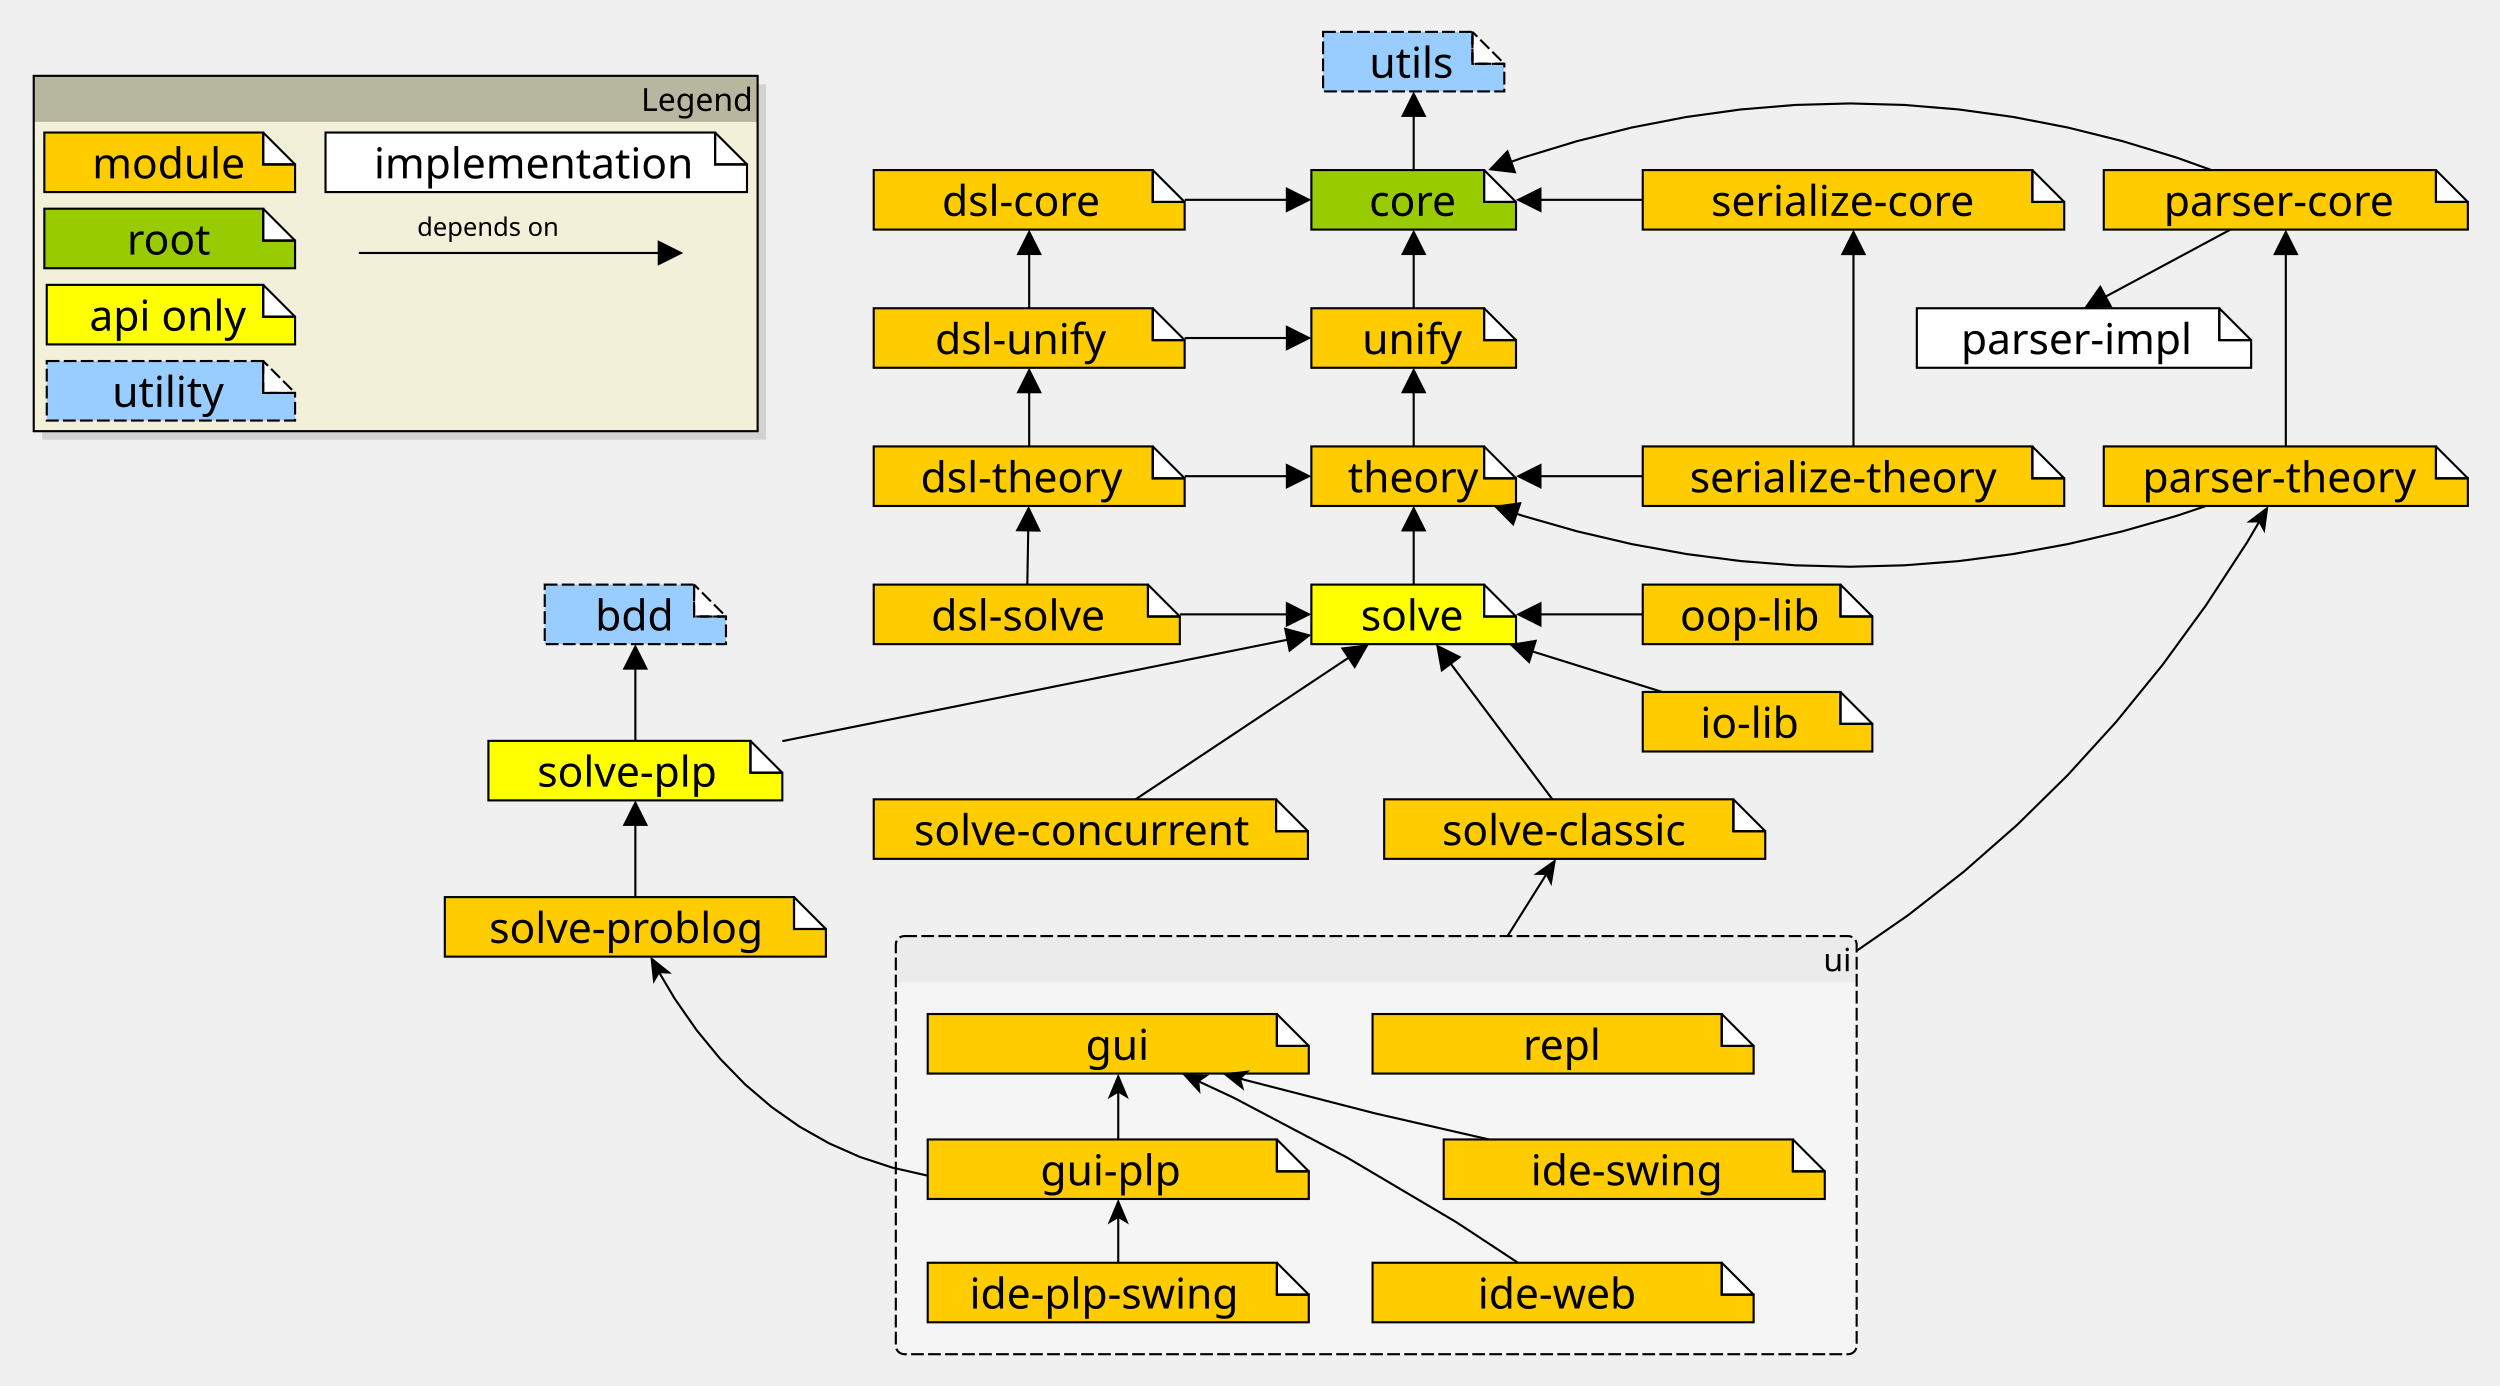
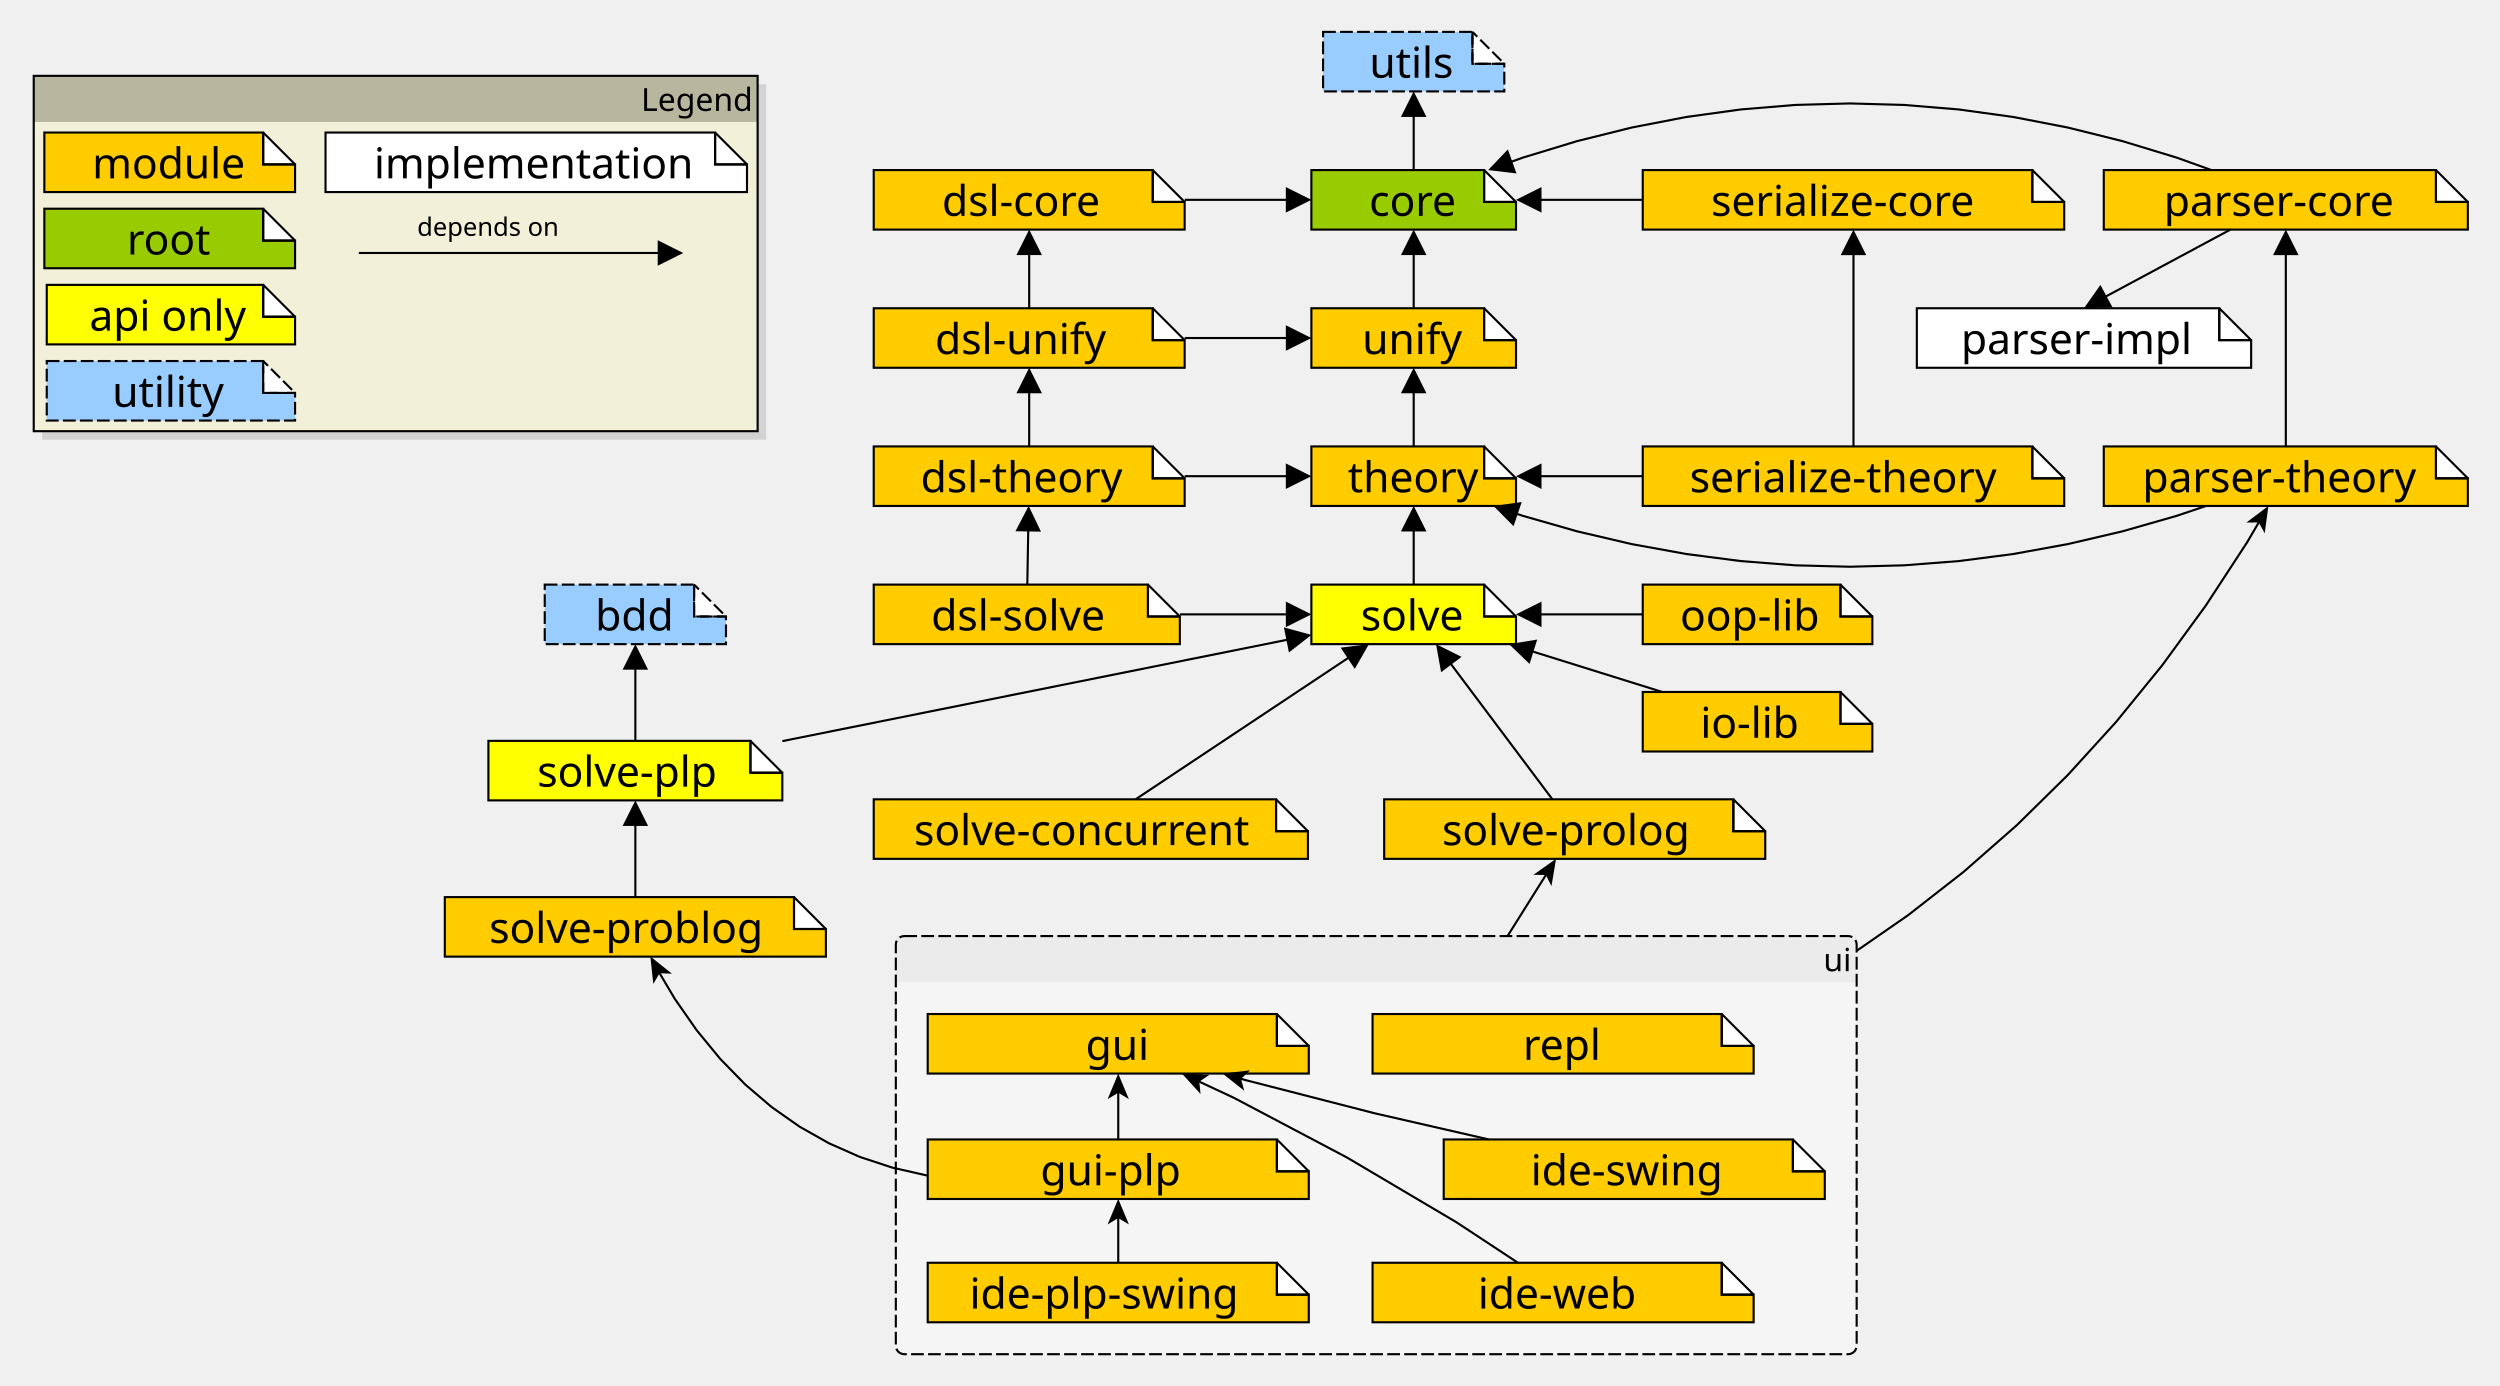
<svg xmlns="http://www.w3.org/2000/svg" fill-opacity="1" color-rendering="auto" color-interpolation="auto" text-rendering="auto" stroke="black" stroke-linecap="square" width="4096" stroke-miterlimit="10" shape-rendering="auto" stroke-opacity="1" fill="black" stroke-dasharray="none" font-weight="normal" stroke-width="1" height="2270" font-family="'Dialog'" font-style="normal" stroke-linejoin="miter" font-size="12px" stroke-dashoffset="0" image-rendering="auto">
  <defs id="genericDefs" />
  <g>
    <defs id="defs1">
      <clipPath clipPathUnits="userSpaceOnUse" id="clipPath1">
        <path d="M0 0 L4096 0 L4096 2270 L0 2270 L0 0 Z" />
      </clipPath>
      <clipPath clipPathUnits="userSpaceOnUse" id="clipPath2">
        <path d="M13 150 L1189 150 L1189 801.738 L13 801.738 L13 150 Z" />
      </clipPath>
      <clipPath clipPathUnits="userSpaceOnUse" id="clipPath3">
        <path d="M9 146 L1185 146 L1185 797.738 L9 797.738 L9 146 Z" />
      </clipPath>
    </defs>
    <g fill="rgb(153,204,0)" text-rendering="geometricPrecision" shape-rendering="geometricPrecision" transform="matrix(3.483,0,0,3.483,-45.2789,-522.449)" stroke="rgb(153,204,0)">
      <path d="M629.872 230 L711.128 230 L711.128 245 L726.128 245 L726.128 258 L629.872 258 Z" stroke="none" clip-path="url(#clipPath2)" />
    </g>
    <g fill="white" text-rendering="geometricPrecision" shape-rendering="geometricPrecision" transform="matrix(3.483,0,0,3.483,-45.2789,-522.449)" stroke="white">
      <path d="M711.128 230 L711.128 245 L726.128 245 Z" fill-rule="evenodd" clip-path="url(#clipPath2)" stroke="none" />
    </g>
    <g text-rendering="geometricPrecision" stroke-miterlimit="1.45" shape-rendering="geometricPrecision" transform="matrix(3.483,0,0,3.483,-45.2789,-522.449)" stroke-linecap="butt">
      <path fill="none" d="M629.872 230 L711.128 230 L711.128 245 L726.128 245 L726.128 258 L629.872 258 Z" clip-path="url(#clipPath2)" />
      <path fill="none" d="M711.128 230 L711.128 245 L726.128 245 Z" clip-path="url(#clipPath2)" fill-rule="evenodd" />
      <text x="657.072" xml:space="preserve" font-size="20px" y="251.559" clip-path="url(#clipPath2)" stroke="none">core</text>
    </g>
    <g fill="rgb(255,204,0)" text-rendering="geometricPrecision" shape-rendering="geometricPrecision" transform="matrix(3.483,0,0,3.483,-45.2789,-522.449)" stroke="rgb(255,204,0)">
      <path d="M629.872 295 L711.128 295 L711.128 310 L726.128 310 L726.128 323 L629.872 323 Z" stroke="none" clip-path="url(#clipPath2)" />
      <path fill="white" d="M711.128 295 L711.128 310 L726.128 310 Z" clip-path="url(#clipPath2)" fill-rule="evenodd" stroke="none" />
    </g>
    <g text-rendering="geometricPrecision" stroke-miterlimit="1.45" shape-rendering="geometricPrecision" transform="matrix(3.483,0,0,3.483,-45.2789,-522.449)" stroke-linecap="butt">
      <path fill="none" d="M629.872 295 L711.128 295 L711.128 310 L726.128 310 L726.128 323 L629.872 323 Z" clip-path="url(#clipPath2)" />
      <path fill="none" d="M711.128 295 L711.128 310 L726.128 310 Z" clip-path="url(#clipPath2)" fill-rule="evenodd" />
      <text x="653.796" xml:space="preserve" font-size="20px" y="316.559" clip-path="url(#clipPath2)" stroke="none">unify</text>
    </g>
    <g fill="rgb(255,204,0)" text-rendering="geometricPrecision" shape-rendering="geometricPrecision" transform="matrix(3.483,0,0,3.483,-45.2789,-522.449)" stroke="rgb(255,204,0)">
      <path d="M629.872 360 L711.128 360 L711.128 375 L726.128 375 L726.128 388 L629.872 388 Z" stroke="none" clip-path="url(#clipPath2)" />
      <path fill="white" d="M711.128 360 L711.128 375 L726.128 375 Z" clip-path="url(#clipPath2)" fill-rule="evenodd" stroke="none" />
    </g>
    <g text-rendering="geometricPrecision" stroke-miterlimit="1.45" shape-rendering="geometricPrecision" transform="matrix(3.483,0,0,3.483,-45.2789,-522.449)" stroke-linecap="butt">
      <path fill="none" d="M629.872 360 L711.128 360 L711.128 375 L726.128 375 L726.128 388 L629.872 388 Z" clip-path="url(#clipPath2)" />
      <path fill="none" d="M711.128 360 L711.128 375 L726.128 375 Z" clip-path="url(#clipPath2)" fill-rule="evenodd" />
      <text x="647.023" xml:space="preserve" font-size="20px" y="381.559" clip-path="url(#clipPath2)" stroke="none">theory</text>
    </g>
    <g fill="yellow" text-rendering="geometricPrecision" shape-rendering="geometricPrecision" transform="matrix(3.483,0,0,3.483,-45.2789,-522.449)" stroke="yellow">
      <path d="M629.872 425 L711.128 425 L711.128 440 L726.128 440 L726.128 453 L629.872 453 Z" stroke="none" clip-path="url(#clipPath2)" />
      <path fill="white" d="M711.128 425 L711.128 440 L726.128 440 Z" clip-path="url(#clipPath2)" fill-rule="evenodd" stroke="none" />
    </g>
    <g text-rendering="geometricPrecision" stroke-miterlimit="1.45" shape-rendering="geometricPrecision" transform="matrix(3.483,0,0,3.483,-45.2789,-522.449)" stroke-linecap="butt">
      <path fill="none" d="M629.872 425 L711.128 425 L711.128 440 L726.128 440 L726.128 453 L629.872 453 Z" clip-path="url(#clipPath2)" />
      <path fill="none" d="M711.128 425 L711.128 440 L726.128 440 Z" clip-path="url(#clipPath2)" fill-rule="evenodd" />
      <text x="653.122" xml:space="preserve" font-size="20px" y="446.559" clip-path="url(#clipPath2)" stroke="none">solve</text>
    </g>
    <g fill="rgb(255,204,0)" text-rendering="geometricPrecision" shape-rendering="geometricPrecision" transform="matrix(3.483,0,0,3.483,-45.2789,-522.449)" stroke="rgb(255,204,0)">
      <path d="M664.116 526 L828.372 526 L828.372 541 L843.372 541 L843.372 554 L664.116 554 Z" stroke="none" clip-path="url(#clipPath2)" />
      <path fill="white" d="M828.372 526 L828.372 541 L843.372 541 Z" clip-path="url(#clipPath2)" fill-rule="evenodd" stroke="none" />
    </g>
    <g text-rendering="geometricPrecision" stroke-miterlimit="1.45" shape-rendering="geometricPrecision" transform="matrix(3.483,0,0,3.483,-45.2789,-522.449)" stroke-linecap="butt">
      <path fill="none" d="M664.116 526 L828.372 526 L828.372 541 L843.372 541 L843.372 554 L664.116 554 Z" clip-path="url(#clipPath2)" />
      <path fill="none" d="M828.372 526 L828.372 541 L843.372 541 Z" clip-path="url(#clipPath2)" fill-rule="evenodd" />
-       <text x="691.337" xml:space="preserve" font-size="20px" y="547.559" clip-path="url(#clipPath2)" stroke="none">solve-classic</text>
+       <text x="691.337" xml:space="preserve" font-size="20px" y="547.559" clip-path="url(#clipPath2)" stroke="none">solve-prolog</text>
    </g>
    <g fill="rgb(255,204,0)" text-rendering="geometricPrecision" shape-rendering="geometricPrecision" transform="matrix(3.483,0,0,3.483,-45.2789,-522.449)" stroke="rgb(255,204,0)">
      <path d="M785.744 230 L969 230 L969 245 L984 245 L984 258 L785.744 258 Z" stroke="none" clip-path="url(#clipPath2)" />
      <path fill="white" d="M969 230 L969 245 L984 245 Z" clip-path="url(#clipPath2)" fill-rule="evenodd" stroke="none" />
    </g>
    <g text-rendering="geometricPrecision" stroke-miterlimit="1.45" shape-rendering="geometricPrecision" transform="matrix(3.483,0,0,3.483,-45.2789,-522.449)" stroke-linecap="butt">
      <path fill="none" d="M785.744 230 L969 230 L969 245 L984 245 L984 258 L785.744 258 Z" clip-path="url(#clipPath2)" />
      <path fill="none" d="M969 230 L969 245 L984 245 Z" clip-path="url(#clipPath2)" fill-rule="evenodd" />
      <text x="817.899" xml:space="preserve" font-size="20px" y="251.559" clip-path="url(#clipPath2)" stroke="none">serialize-core</text>
    </g>
    <g fill="rgb(255,204,0)" text-rendering="geometricPrecision" shape-rendering="geometricPrecision" transform="matrix(3.483,0,0,3.483,-45.2789,-522.449)" stroke="rgb(255,204,0)">
      <path d="M785.744 360 L969 360 L969 375 L984 375 L984 388 L785.744 388 Z" stroke="none" clip-path="url(#clipPath2)" />
      <path fill="white" d="M969 360 L969 375 L984 375 Z" clip-path="url(#clipPath2)" fill-rule="evenodd" stroke="none" />
    </g>
    <g text-rendering="geometricPrecision" stroke-miterlimit="1.45" shape-rendering="geometricPrecision" transform="matrix(3.483,0,0,3.483,-45.2789,-522.449)" stroke-linecap="butt">
      <path fill="none" d="M785.744 360 L969 360 L969 375 L984 375 L984 388 L785.744 388 Z" clip-path="url(#clipPath2)" />
      <path fill="none" d="M969 360 L969 375 L984 375 Z" clip-path="url(#clipPath2)" fill-rule="evenodd" />
      <text x="807.851" xml:space="preserve" font-size="20px" y="381.559" clip-path="url(#clipPath2)" stroke="none">serialize-theory</text>
    </g>
    <g fill="rgb(255,204,0)" text-rendering="geometricPrecision" shape-rendering="geometricPrecision" transform="matrix(3.483,0,0,3.483,-45.2789,-522.449)" stroke="rgb(255,204,0)">
      <path d="M424 230 L555.256 230 L555.256 245 L570.256 245 L570.256 258 L424 258 Z" stroke="none" clip-path="url(#clipPath2)" />
      <path fill="white" d="M555.256 230 L555.256 245 L570.256 245 Z" clip-path="url(#clipPath2)" fill-rule="evenodd" stroke="none" />
    </g>
    <g text-rendering="geometricPrecision" stroke-miterlimit="1.45" shape-rendering="geometricPrecision" transform="matrix(3.483,0,0,3.483,-45.2789,-522.449)" stroke-linecap="butt">
      <path fill="none" d="M424 230 L555.256 230 L555.256 245 L570.256 245 L570.256 258 L424 258 Z" clip-path="url(#clipPath2)" />
      <path fill="none" d="M555.256 230 L555.256 245 L570.256 245 Z" clip-path="url(#clipPath2)" fill-rule="evenodd" />
      <text x="456.132" xml:space="preserve" font-size="20px" y="251.559" clip-path="url(#clipPath2)" stroke="none">dsl-core</text>
    </g>
    <g fill="rgb(255,204,0)" text-rendering="geometricPrecision" shape-rendering="geometricPrecision" transform="matrix(3.483,0,0,3.483,-45.2789,-522.449)" stroke="rgb(255,204,0)">
      <path d="M424 295 L555.256 295 L555.256 310 L570.256 310 L570.256 323 L424 323 Z" stroke="none" clip-path="url(#clipPath2)" />
      <path fill="white" d="M555.256 295 L555.256 310 L570.256 310 Z" clip-path="url(#clipPath2)" fill-rule="evenodd" stroke="none" />
    </g>
    <g text-rendering="geometricPrecision" stroke-miterlimit="1.45" shape-rendering="geometricPrecision" transform="matrix(3.483,0,0,3.483,-45.2789,-522.449)" stroke-linecap="butt">
      <path fill="none" d="M424 295 L555.256 295 L555.256 310 L570.256 310 L570.256 323 L424 323 Z" clip-path="url(#clipPath2)" />
      <path fill="none" d="M555.256 295 L555.256 310 L570.256 310 Z" clip-path="url(#clipPath2)" fill-rule="evenodd" />
      <text x="452.856" xml:space="preserve" font-size="20px" y="316.559" clip-path="url(#clipPath2)" stroke="none">dsl-unify</text>
    </g>
    <g fill="rgb(255,204,0)" text-rendering="geometricPrecision" shape-rendering="geometricPrecision" transform="matrix(3.483,0,0,3.483,-45.2789,-522.449)" stroke="rgb(255,204,0)">
      <path d="M424 360 L555.256 360 L555.256 375 L570.256 375 L570.256 388 L424 388 Z" stroke="none" clip-path="url(#clipPath2)" />
      <path fill="white" d="M555.256 360 L555.256 375 L570.256 375 Z" clip-path="url(#clipPath2)" fill-rule="evenodd" stroke="none" />
    </g>
    <g text-rendering="geometricPrecision" stroke-miterlimit="1.45" shape-rendering="geometricPrecision" transform="matrix(3.483,0,0,3.483,-45.2789,-522.449)" stroke-linecap="butt">
      <path fill="none" d="M424 360 L555.256 360 L555.256 375 L570.256 375 L570.256 388 L424 388 Z" clip-path="url(#clipPath2)" />
      <path fill="none" d="M555.256 360 L555.256 375 L570.256 375 Z" clip-path="url(#clipPath2)" fill-rule="evenodd" />
      <text x="446.083" xml:space="preserve" font-size="20px" y="381.559" clip-path="url(#clipPath2)" stroke="none">dsl-theory</text>
    </g>
    <g fill="rgb(255,204,0)" text-rendering="geometricPrecision" shape-rendering="geometricPrecision" transform="matrix(3.483,0,0,3.483,-45.2789,-522.449)" stroke="rgb(255,204,0)">
      <path d="M1002.616 230 L1158.872 230 L1158.872 245 L1173.872 245 L1173.872 258 L1002.616 258 Z" stroke="none" clip-path="url(#clipPath2)" />
      <path fill="white" d="M1158.872 230 L1158.872 245 L1173.872 245 Z" clip-path="url(#clipPath2)" fill-rule="evenodd" stroke="none" />
    </g>
    <g text-rendering="geometricPrecision" stroke-miterlimit="1.45" shape-rendering="geometricPrecision" transform="matrix(3.483,0,0,3.483,-45.2789,-522.449)" stroke-linecap="butt">
      <path fill="none" d="M1002.616 230 L1158.872 230 L1158.872 245 L1173.872 245 L1173.872 258 L1002.616 258 Z" clip-path="url(#clipPath2)" />
      <path fill="none" d="M1158.872 230 L1158.872 245 L1173.872 245 Z" clip-path="url(#clipPath2)" fill-rule="evenodd" />
      <text x="1030.861" xml:space="preserve" font-size="20px" y="251.559" clip-path="url(#clipPath2)" stroke="none">parser-core</text>
    </g>
    <g fill="rgb(255,204,0)" text-rendering="geometricPrecision" shape-rendering="geometricPrecision" transform="matrix(3.483,0,0,3.483,-45.2789,-522.449)" stroke="rgb(255,204,0)">
      <path d="M1002.616 360 L1158.872 360 L1158.872 375 L1173.872 375 L1173.872 388 L1002.616 388 Z" stroke="none" clip-path="url(#clipPath2)" />
      <path fill="white" d="M1158.872 360 L1158.872 375 L1173.872 375 Z" clip-path="url(#clipPath2)" fill-rule="evenodd" stroke="none" />
    </g>
    <g text-rendering="geometricPrecision" stroke-miterlimit="1.45" shape-rendering="geometricPrecision" transform="matrix(3.483,0,0,3.483,-45.2789,-522.449)" stroke-linecap="butt">
      <path fill="none" d="M1002.616 360 L1158.872 360 L1158.872 375 L1173.872 375 L1173.872 388 L1002.616 388 Z" clip-path="url(#clipPath2)" />
      <path fill="none" d="M1158.872 360 L1158.872 375 L1173.872 375 Z" clip-path="url(#clipPath2)" fill-rule="evenodd" />
      <text x="1020.812" xml:space="preserve" font-size="20px" y="381.559" clip-path="url(#clipPath2)" stroke="none">parser-theory</text>
    </g>
    <g fill="white" text-rendering="geometricPrecision" shape-rendering="geometricPrecision" transform="matrix(3.483,0,0,3.483,-45.2789,-522.449)" stroke="white">
      <path d="M914.68 295 L1056.936 295 L1056.936 310 L1071.936 310 L1071.936 323 L914.68 323 Z" stroke="none" clip-path="url(#clipPath2)" />
      <path d="M1056.936 295 L1056.936 310 L1071.936 310 Z" clip-path="url(#clipPath2)" fill-rule="evenodd" stroke="none" />
    </g>
    <g text-rendering="geometricPrecision" stroke-miterlimit="1.45" shape-rendering="geometricPrecision" transform="matrix(3.483,0,0,3.483,-45.2789,-522.449)" stroke-linecap="butt">
      <path fill="none" d="M914.68 295 L1056.936 295 L1056.936 310 L1071.936 310 L1071.936 323 L914.68 323 Z" clip-path="url(#clipPath2)" />
      <path fill="none" d="M1056.936 295 L1056.936 310 L1071.936 310 Z" clip-path="url(#clipPath2)" fill-rule="evenodd" />
      <text x="935.442" xml:space="preserve" font-size="20px" y="316.559" clip-path="url(#clipPath2)" stroke="none">parser-impl</text>
      <path fill="none" d="M678 295.003 L678 268.996" clip-path="url(#clipPath2)" />
      <path d="M678 257.996 L672 269.996 L684 269.996 Z" clip-path="url(#clipPath2)" stroke="none" />
      <path fill="none" d="M678 360.003 L678 333.996" clip-path="url(#clipPath2)" />
      <path d="M678 322.996 L672 334.996 L684 334.996 Z" clip-path="url(#clipPath2)" stroke="none" />
      <path fill="none" d="M678 425.003 L678 398.996" clip-path="url(#clipPath2)" />
      <path d="M678 387.996 L672 399.996 L684 399.996 Z" clip-path="url(#clipPath2)" stroke="none" />
      <path fill="none" d="M743.259 526.019 L695.099 461.801" clip-path="url(#clipPath2)" />
      <path d="M688.5 453 L690.899 466.2 L700.499 459.001 Z" clip-path="url(#clipPath2)" stroke="none" />
      <path fill="none" d="M785.754 244 L737.116 244" clip-path="url(#clipPath2)" />
      <path d="M726.116 244 L738.116 250 L738.116 238 Z" clip-path="url(#clipPath2)" stroke="none" />
      <path fill="none" d="M785.754 374 L737.116 374" clip-path="url(#clipPath2)" />
      <path d="M726.116 374 L738.116 380 L738.116 368 Z" clip-path="url(#clipPath2)" stroke="none" />
      <path fill="none" d="M884.872 360.003 L884.872 269.019" clip-path="url(#clipPath2)" />
      <path d="M884.872 258.019 L878.872 270.019 L890.872 270.019 Z" clip-path="url(#clipPath2)" stroke="none" />
      <path fill="none" d="M570.298 244 L618.855 244" clip-path="url(#clipPath2)" />
      <path d="M629.855 244 L617.855 238 L617.855 250 Z" clip-path="url(#clipPath2)" stroke="none" />
      <path fill="none" d="M570.298 309 L618.855 309" clip-path="url(#clipPath2)" />
      <path d="M629.855 309 L617.855 303 L617.855 315 Z" clip-path="url(#clipPath2)" stroke="none" />
      <path fill="none" d="M497.128 295.003 L497.128 268.996" clip-path="url(#clipPath2)" />
      <path d="M497.128 257.996 L491.128 269.996 L503.128 269.996 Z" clip-path="url(#clipPath2)" stroke="none" />
      <path fill="none" d="M570.298 374 L618.855 374" clip-path="url(#clipPath2)" />
      <path d="M629.855 374 L617.855 368 L617.855 380 Z" clip-path="url(#clipPath2)" stroke="none" />
      <path fill="none" d="M497.128 360.003 L497.128 333.996" clip-path="url(#clipPath2)" />
      <path d="M497.128 322.996 L491.128 334.996 L503.128 334.996 Z" clip-path="url(#clipPath2)" stroke="none" />
      <path fill="none" d="M1053.214 230 L1036.964 224.162 L1011.323 216.368 L985.683 209.992 L960.043 205.032 L934.403 201.49 L908.762 199.364 L883.122 198.656 L857.482 199.364 L831.842 201.49 L806.201 205.032 L780.561 209.992 L754.921 216.368 L729.28 224.162 L723.382 226.281" clip-path="url(#clipPath2)" />
      <path d="M713.03 230 L726.352 231.589 L722.295 220.296 Z" clip-path="url(#clipPath2)" stroke="none" />
      <path fill="none" d="M1088.244 360.003 L1088.244 269.019" clip-path="url(#clipPath2)" />
      <path d="M1088.244 258.019 L1082.244 270.019 L1094.244 270.019 Z" clip-path="url(#clipPath2)" stroke="none" />
      <path fill="none" d="M1050.71 387.996 L1036.964 392.634 L1011.323 399.954 L985.683 405.944 L960.043 410.603 L934.403 413.93 L908.762 415.926 L883.122 416.592 L857.482 415.926 L831.842 413.93 L806.201 410.603 L780.561 405.944 L754.921 399.954 L729.28 392.634 L725.957 391.512" clip-path="url(#clipPath2)" />
      <path d="M715.534 387.996 L724.986 397.517 L728.822 386.147 Z" clip-path="url(#clipPath2)" stroke="none" />
      <path fill="none" d="M1062.169 258.003 L1002.999 289.78" clip-path="url(#clipPath2)" />
      <path d="M993.308 294.984 L1006.719 294.593 L1001.041 284.021 Z" clip-path="url(#clipPath2)" stroke="none" />
    </g>
    <g fill="rgb(210,210,210)" text-rendering="geometricPrecision" shape-rendering="geometricPrecision" transform="matrix(3.483,0,0,3.483,-45.2789,-522.449) translate(4,4)" stroke="rgb(210,210,210)">
      <rect x="28.863" width="340.521" height="167.148" y="185.68" clip-path="url(#clipPath3)" stroke="none" />
    </g>
    <g fill="rgb(242,240,216)" text-rendering="geometricPrecision" shape-rendering="geometricPrecision" transform="matrix(3.483,0,0,3.483,-45.2789,-522.449)" stroke="rgb(242,240,216)">
      <rect x="28.863" width="340.521" height="167.148" y="185.68" clip-path="url(#clipPath2)" stroke="none" />
      <rect x="28.863" y="185.68" clip-path="url(#clipPath2)" fill="rgb(183,182,158)" width="340.521" height="21.666" stroke="none" />
    </g>
    <g font-size="15px" stroke-linecap="butt" transform="matrix(3.483,0,0,3.483,-45.2789,-522.449)" text-rendering="geometricPrecision" font-family="sans-serif" shape-rendering="geometricPrecision" stroke-miterlimit="1.45">
      <text x="314.569" xml:space="preserve" y="202.181" clip-path="url(#clipPath2)" stroke="none">Legend</text>
      <rect fill="none" x="28.863" width="340.521" height="167.148" y="185.68" clip-path="url(#clipPath2)" />
    </g>
    <g fill="rgb(255,204,0)" text-rendering="geometricPrecision" shape-rendering="geometricPrecision" transform="matrix(3.483,0,0,3.483,-45.2789,-522.449)" stroke="rgb(255,204,0)">
      <path d="M33.863 212.346 L136.799 212.346 L136.799 227.346 L151.799 227.346 L151.799 240.346 L33.863 240.346 Z" stroke="none" clip-path="url(#clipPath2)" />
      <path fill="white" d="M136.799 212.346 L136.799 227.346 L151.799 227.346 Z" clip-path="url(#clipPath2)" fill-rule="evenodd" stroke="none" />
    </g>
    <g text-rendering="geometricPrecision" stroke-miterlimit="1.45" shape-rendering="geometricPrecision" transform="matrix(3.483,0,0,3.483,-45.2789,-522.449)" stroke-linecap="butt">
      <path fill="none" d="M33.863 212.346 L136.799 212.346 L136.799 227.346 L151.799 227.346 L151.799 240.346 L33.863 240.346 Z" clip-path="url(#clipPath2)" />
      <path fill="none" d="M136.799 212.346 L136.799 227.346 L151.799 227.346 Z" clip-path="url(#clipPath2)" fill-rule="evenodd" />
      <text x="56.39" xml:space="preserve" font-size="20px" y="233.904" clip-path="url(#clipPath2)" stroke="none">module</text>
    </g>
    <g fill="rgb(153,204,0)" text-rendering="geometricPrecision" shape-rendering="geometricPrecision" transform="matrix(3.483,0,0,3.483,-45.2789,-522.449)" stroke="rgb(153,204,0)">
      <path d="M33.863 248.173 L136.799 248.173 L136.799 263.173 L151.799 263.173 L151.799 276.173 L33.863 276.173 Z" stroke="none" clip-path="url(#clipPath2)" />
      <path fill="white" d="M136.799 248.173 L136.799 263.173 L151.799 263.173 Z" clip-path="url(#clipPath2)" fill-rule="evenodd" stroke="none" />
    </g>
    <g text-rendering="geometricPrecision" stroke-miterlimit="1.45" shape-rendering="geometricPrecision" transform="matrix(3.483,0,0,3.483,-45.2789,-522.449)" stroke-linecap="butt">
      <path fill="none" d="M33.863 248.173 L136.799 248.173 L136.799 263.173 L151.799 263.173 L151.799 276.173 L33.863 276.173 Z" clip-path="url(#clipPath2)" />
      <path fill="none" d="M136.799 248.173 L136.799 263.173 L151.799 263.173 Z" clip-path="url(#clipPath2)" fill-rule="evenodd" />
      <text x="72.714" xml:space="preserve" font-size="20px" y="269.731" clip-path="url(#clipPath2)" stroke="none">root</text>
    </g>
    <g fill="yellow" text-rendering="geometricPrecision" shape-rendering="geometricPrecision" transform="matrix(3.483,0,0,3.483,-45.2789,-522.449)" stroke="yellow">
      <path d="M34.991 284 L136.799 284 L136.799 299 L151.799 299 L151.799 312 L34.991 312 Z" stroke="none" clip-path="url(#clipPath2)" />
      <path fill="white" d="M136.799 284 L136.799 299 L151.799 299 Z" clip-path="url(#clipPath2)" fill-rule="evenodd" stroke="none" />
    </g>
    <g text-rendering="geometricPrecision" stroke-miterlimit="1.45" shape-rendering="geometricPrecision" transform="matrix(3.483,0,0,3.483,-45.2789,-522.449)" stroke-linecap="butt">
      <path fill="none" d="M34.991 284 L136.799 284 L136.799 299 L151.799 299 L151.799 312 L34.991 312 Z" clip-path="url(#clipPath2)" />
      <path fill="none" d="M136.799 284 L136.799 299 L151.799 299 Z" clip-path="url(#clipPath2)" fill-rule="evenodd" />
      <text x="55.06" xml:space="preserve" font-size="20px" y="305.559" clip-path="url(#clipPath2)" stroke="none">api only</text>
    </g>
    <g fill="white" text-rendering="geometricPrecision" shape-rendering="geometricPrecision" transform="matrix(3.483,0,0,3.483,-45.2789,-522.449)" stroke="white">
      <path d="M166.128 212.346 L349.384 212.346 L349.384 227.346 L364.384 227.346 L364.384 240.346 L166.128 240.346 Z" stroke="none" clip-path="url(#clipPath2)" />
      <path d="M349.384 212.346 L349.384 227.346 L364.384 227.346 Z" clip-path="url(#clipPath2)" fill-rule="evenodd" stroke="none" />
    </g>
    <g text-rendering="geometricPrecision" stroke-miterlimit="1.45" shape-rendering="geometricPrecision" transform="matrix(3.483,0,0,3.483,-45.2789,-522.449)" stroke-linecap="butt">
      <path fill="none" d="M166.128 212.346 L349.384 212.346 L349.384 227.346 L364.384 227.346 L364.384 240.346 L166.128 240.346 Z" clip-path="url(#clipPath2)" />
      <path fill="none" d="M349.384 212.346 L349.384 227.346 L364.384 227.346 Z" clip-path="url(#clipPath2)" fill-rule="evenodd" />
      <text x="188.918" xml:space="preserve" font-size="20px" y="233.904" clip-path="url(#clipPath2)" stroke="none">implementation</text>
    </g>
    <g fill="rgb(153,204,255)" text-rendering="geometricPrecision" shape-rendering="geometricPrecision" transform="matrix(3.483,0,0,3.483,-45.2789,-522.449)" stroke="rgb(153,204,255)">
      <path d="M34.991 319.827 L136.799 319.827 L136.799 334.827 L151.799 334.827 L151.799 347.827 L34.991 347.827 Z" stroke="none" clip-path="url(#clipPath2)" />
      <path fill="white" d="M136.799 319.827 L136.799 334.827 L151.799 334.827 Z" clip-path="url(#clipPath2)" fill-rule="evenodd" stroke="none" />
    </g>
    <g text-rendering="geometricPrecision" stroke-miterlimit="1.45" stroke-dasharray="6,2" shape-rendering="geometricPrecision" transform="matrix(3.483,0,0,3.483,-45.2789,-522.449)" stroke-linecap="butt">
      <path fill="none" d="M34.991 319.827 L136.799 319.827 L136.799 334.827 L151.799 334.827 L151.799 347.827 L34.991 347.827 Z" clip-path="url(#clipPath2)" />
      <path fill="none" d="M136.799 319.827 L136.799 334.827 L151.799 334.827 Z" clip-path="url(#clipPath2)" fill-rule="evenodd" />
      <text x="65.812" font-size="20px" y="341.386" clip-path="url(#clipPath2)" stroke-dasharray="none" stroke="none" xml:space="preserve">utility</text>
    </g>
    <g fill="rgb(255,204,0)" text-rendering="geometricPrecision" shape-rendering="geometricPrecision" transform="matrix(3.483,0,0,3.483,-45.2789,-522.449)" stroke="rgb(255,204,0)">
      <path d="M424 425 L553 425 L553 440 L568 440 L568 453 L424 453 Z" stroke="none" clip-path="url(#clipPath2)" />
      <path fill="white" d="M553 425 L553 440 L568 440 Z" clip-path="url(#clipPath2)" fill-rule="evenodd" stroke="none" />
    </g>
    <g text-rendering="geometricPrecision" stroke-miterlimit="1.45" shape-rendering="geometricPrecision" transform="matrix(3.483,0,0,3.483,-45.2789,-522.449)" stroke-linecap="butt">
      <path fill="none" d="M424 425 L553 425 L553 440 L568 440 L568 453 L424 453 Z" clip-path="url(#clipPath2)" />
      <path fill="none" d="M553 425 L553 440 L568 440 Z" clip-path="url(#clipPath2)" fill-rule="evenodd" />
      <text x="451.054" xml:space="preserve" font-size="20px" y="446.559" clip-path="url(#clipPath2)" stroke="none">dsl-solve</text>
    </g>
    <g fill="rgb(255,204,0)" text-rendering="geometricPrecision" shape-rendering="geometricPrecision" transform="matrix(3.483,0,0,3.483,-45.2789,-522.449)" stroke="rgb(255,204,0)">
      <path d="M785.744 425 L878.744 425 L878.744 440 L893.744 440 L893.744 453 L785.744 453 Z" stroke="none" clip-path="url(#clipPath2)" />
      <path fill="white" d="M878.744 425 L878.744 440 L893.744 440 Z" clip-path="url(#clipPath2)" fill-rule="evenodd" stroke="none" />
    </g>
    <g text-rendering="geometricPrecision" stroke-miterlimit="1.45" shape-rendering="geometricPrecision" transform="matrix(3.483,0,0,3.483,-45.2789,-522.449)" stroke-linecap="butt">
      <path fill="none" d="M785.744 425 L878.744 425 L878.744 440 L893.744 440 L893.744 453 L785.744 453 Z" clip-path="url(#clipPath2)" />
      <path fill="none" d="M878.744 425 L878.744 440 L893.744 440 Z" clip-path="url(#clipPath2)" fill-rule="evenodd" />
      <text x="803.304" xml:space="preserve" font-size="20px" y="446.559" clip-path="url(#clipPath2)" stroke="none">oop-lib</text>
    </g>
    <g fill="rgb(255,204,0)" text-rendering="geometricPrecision" shape-rendering="geometricPrecision" transform="matrix(3.483,0,0,3.483,-45.2789,-522.449)" stroke="rgb(255,204,0)">
      <path d="M785.744 475.5 L878.744 475.5 L878.744 490.5 L893.744 490.5 L893.744 503.5 L785.744 503.5 Z" stroke="none" clip-path="url(#clipPath2)" />
      <path fill="white" d="M878.744 475.5 L878.744 490.5 L893.744 490.5 Z" clip-path="url(#clipPath2)" fill-rule="evenodd" stroke="none" />
    </g>
    <g text-rendering="geometricPrecision" stroke-miterlimit="1.45" shape-rendering="geometricPrecision" transform="matrix(3.483,0,0,3.483,-45.2789,-522.449)" stroke-linecap="butt">
      <path fill="none" d="M785.744 475.5 L878.744 475.5 L878.744 490.5 L893.744 490.5 L893.744 503.5 L785.744 503.5 Z" clip-path="url(#clipPath2)" />
      <path fill="none" d="M878.744 475.5 L878.744 490.5 L893.744 490.5 Z" clip-path="url(#clipPath2)" fill-rule="evenodd" />
      <text x="812.85" xml:space="preserve" font-size="20px" y="497.059" clip-path="url(#clipPath2)" stroke="none">io-lib</text>
    </g>
    <g fill="yellow" text-rendering="geometricPrecision" shape-rendering="geometricPrecision" transform="matrix(3.483,0,0,3.483,-45.2789,-522.449)" stroke="yellow">
      <path d="M242.744 498.5 L366 498.5 L366 513.5 L381 513.5 L381 526.5 L242.744 526.5 Z" stroke="none" clip-path="url(#clipPath2)" />
      <path fill="white" d="M366 498.5 L366 513.5 L381 513.5 Z" clip-path="url(#clipPath2)" fill-rule="evenodd" stroke="none" />
    </g>
    <g text-rendering="geometricPrecision" stroke-miterlimit="1.45" shape-rendering="geometricPrecision" transform="matrix(3.483,0,0,3.483,-45.2789,-522.449)" stroke-linecap="butt">
      <path fill="none" d="M242.744 498.5 L366 498.5 L366 513.5 L381 513.5 L381 526.5 L242.744 526.5 Z" clip-path="url(#clipPath2)" />
      <path fill="none" d="M366 498.5 L366 513.5 L381 513.5 Z" clip-path="url(#clipPath2)" fill-rule="evenodd" />
      <text x="265.729" xml:space="preserve" font-size="20px" y="520.059" clip-path="url(#clipPath2)" stroke="none">solve-plp</text>
    </g>
    <g fill="rgb(255,204,0)" text-rendering="geometricPrecision" shape-rendering="geometricPrecision" transform="matrix(3.483,0,0,3.483,-45.2789,-522.449)" stroke="rgb(255,204,0)">
      <path d="M222.244 572 L386.5 572 L386.5 587 L401.5 587 L401.5 600 L222.244 600 Z" stroke="none" clip-path="url(#clipPath2)" />
      <path fill="white" d="M386.5 572 L386.5 587 L401.5 587 Z" clip-path="url(#clipPath2)" fill-rule="evenodd" stroke="none" />
    </g>
    <g text-rendering="geometricPrecision" stroke-miterlimit="1.45" shape-rendering="geometricPrecision" transform="matrix(3.483,0,0,3.483,-45.2789,-522.449)" stroke-linecap="butt">
      <path fill="none" d="M222.244 572 L386.5 572 L386.5 587 L401.5 587 L401.5 600 L222.244 600 Z" clip-path="url(#clipPath2)" />
      <path fill="none" d="M386.5 572 L386.5 587 L401.5 587 Z" clip-path="url(#clipPath2)" fill-rule="evenodd" />
      <text x="243.117" xml:space="preserve" font-size="20px" y="593.559" clip-path="url(#clipPath2)" stroke="none">solve-problog</text>
    </g>
    <g fill="rgb(153,204,255)" text-rendering="geometricPrecision" shape-rendering="geometricPrecision" transform="matrix(3.483,0,0,3.483,-45.2789,-522.449)" stroke="rgb(153,204,255)">
      <path d="M635.372 165 L705.628 165 L705.628 180 L720.628 180 L720.628 193 L635.372 193 Z" stroke="none" clip-path="url(#clipPath2)" />
      <path fill="white" d="M705.628 165 L705.628 180 L720.628 180 Z" clip-path="url(#clipPath2)" fill-rule="evenodd" stroke="none" />
    </g>
    <g text-rendering="geometricPrecision" stroke-miterlimit="1.45" stroke-dasharray="6,2" shape-rendering="geometricPrecision" transform="matrix(3.483,0,0,3.483,-45.2789,-522.449)" stroke-linecap="butt">
      <path fill="none" d="M635.372 165 L705.628 165 L705.628 180 L720.628 180 L720.628 193 L635.372 193 Z" clip-path="url(#clipPath2)" />
      <path fill="none" d="M705.628 165 L705.628 180 L720.628 180 Z" clip-path="url(#clipPath2)" fill-rule="evenodd" />
      <text x="657.175" font-size="20px" y="186.559" clip-path="url(#clipPath2)" stroke-dasharray="none" stroke="none" xml:space="preserve">utils</text>
    </g>
    <g fill="rgb(153,204,255)" text-rendering="geometricPrecision" shape-rendering="geometricPrecision" transform="matrix(3.483,0,0,3.483,-45.2789,-522.449)" stroke="rgb(153,204,255)">
      <path d="M269.244 425 L339.5 425 L339.5 440 L354.5 440 L354.5 453 L269.244 453 Z" stroke="none" clip-path="url(#clipPath2)" />
      <path fill="white" d="M339.5 425 L339.5 440 L354.5 440 Z" clip-path="url(#clipPath2)" fill-rule="evenodd" stroke="none" />
    </g>
    <g text-rendering="geometricPrecision" stroke-miterlimit="1.45" stroke-dasharray="6,2" shape-rendering="geometricPrecision" transform="matrix(3.483,0,0,3.483,-45.2789,-522.449)" stroke-linecap="butt">
      <path fill="none" d="M269.244 425 L339.5 425 L339.5 440 L354.5 440 L354.5 453 L269.244 453 Z" clip-path="url(#clipPath2)" />
      <path fill="none" d="M339.5 425 L339.5 440 L354.5 440 Z" clip-path="url(#clipPath2)" fill-rule="evenodd" />
      <text x="292.99" font-size="20px" y="446.559" clip-path="url(#clipPath2)" stroke-dasharray="none" stroke="none" xml:space="preserve">bdd</text>
    </g>
    <g fill="rgb(255,204,0)" text-rendering="geometricPrecision" shape-rendering="geometricPrecision" transform="matrix(3.483,0,0,3.483,-45.2789,-522.449)" stroke="rgb(255,204,0)">
      <path d="M424 526 L613.256 526 L613.256 541 L628.256 541 L628.256 554 L424 554 Z" stroke="none" clip-path="url(#clipPath2)" />
      <path fill="white" d="M613.256 526 L613.256 541 L628.256 541 Z" clip-path="url(#clipPath2)" fill-rule="evenodd" stroke="none" />
    </g>
    <g text-rendering="geometricPrecision" stroke-miterlimit="1.45" shape-rendering="geometricPrecision" transform="matrix(3.483,0,0,3.483,-45.2789,-522.449)" stroke-linecap="butt">
      <path fill="none" d="M424 526 L613.256 526 L613.256 541 L628.256 541 L628.256 554 L424 554 Z" clip-path="url(#clipPath2)" />
      <path fill="none" d="M613.256 526 L613.256 541 L628.256 541 Z" clip-path="url(#clipPath2)" fill-rule="evenodd" />
      <text x="442.964" xml:space="preserve" font-size="20px" y="547.559" clip-path="url(#clipPath2)" stroke="none">solve-concurrent</text>
      <path fill="none" d="M181.799 269 L323.384 269" clip-path="url(#clipPath2)" />
      <path d="M334.384 269 L322.384 263 L322.384 275 Z" clip-path="url(#clipPath2)" stroke="none" />
      <text x="209.235" xml:space="preserve" y="260.942" clip-path="url(#clipPath2)" font-family="sans-serif" stroke="none">depends on</text>
      <path fill="none" d="M568.027 439 L618.86 439" clip-path="url(#clipPath2)" />
      <path d="M629.86 439 L617.86 433 L617.86 445 Z" clip-path="url(#clipPath2)" stroke="none" />
      <path fill="none" d="M496.243 425.003 L496.694 398.994" clip-path="url(#clipPath2)" />
      <path d="M496.885 387.996 L490.678 399.89 L502.676 400.098 Z" clip-path="url(#clipPath2)" stroke="none" />
      <path fill="none" d="M785.764 439 L737.12 439" clip-path="url(#clipPath2)" />
      <path d="M726.12 439 L738.12 445 L738.12 433 Z" clip-path="url(#clipPath2)" stroke="none" />
      <path fill="none" d="M794.925 475.507 L733.346 456.28" clip-path="url(#clipPath2)" />
      <path d="M722.846 453.002 L732.512 462.306 L736.089 450.851 Z" clip-path="url(#clipPath2)" stroke="none" />
      <path fill="none" d="M381.013 498.62 L619.107 450.823" clip-path="url(#clipPath2)" />
      <path d="M629.892 448.658 L616.946 445.137 L619.308 456.902 Z" clip-path="url(#clipPath2)" stroke="none" />
      <path fill="none" d="M311.872 571.967 L311.872 537.525" clip-path="url(#clipPath2)" />
      <path d="M311.872 526.525 L305.872 538.525 L317.872 538.525 Z" clip-path="url(#clipPath2)" stroke="none" />
      <path fill="none" d="M678 230.003 L678 203.996" clip-path="url(#clipPath2)" />
      <path d="M678 192.996 L672 204.996 L684 204.996 Z" clip-path="url(#clipPath2)" stroke="none" />
      <path fill="none" d="M311.872 498.467 L311.872 464.025" clip-path="url(#clipPath2)" />
      <path d="M311.872 453.025 L305.872 465.025 L317.872 465.025 Z" clip-path="url(#clipPath2)" stroke="none" />
      <path fill="none" d="M547.151 526.019 L647.788 459.092" clip-path="url(#clipPath2)" />
      <path d="M656.948 453 L643.633 454.649 L650.278 464.642 Z" clip-path="url(#clipPath2)" stroke="none" />
    </g>
    <g fill="rgb(245,245,245)" text-rendering="geometricPrecision" shape-rendering="geometricPrecision" transform="matrix(3.483,0,0,3.483,-45.2789,-522.449)" stroke="rgb(245,245,245)">
      <rect x="434.396" y="590.334" clip-path="url(#clipPath2)" width="451.976" rx="4" ry="4" height="196.666" stroke="none" />
      <rect x="434.396" y="590.334" clip-path="url(#clipPath2)" fill="rgb(235,235,235)" width="451.976" height="21.666" stroke="none" />
    </g>
    <g font-size="15px" stroke-linecap="butt" transform="matrix(3.483,0,0,3.483,-45.2789,-522.449)" text-rendering="geometricPrecision" font-family="sans-serif" shape-rendering="geometricPrecision" stroke-miterlimit="1.45">
      <text x="870.727" xml:space="preserve" y="606.836" clip-path="url(#clipPath2)" stroke="none">ui</text>
      <rect x="434.396" y="590.334" clip-path="url(#clipPath2)" fill="none" width="451.976" stroke-dasharray="6,2" rx="4" ry="4" height="196.666" />
    </g>
    <g fill="rgb(255,204,0)" text-rendering="geometricPrecision" shape-rendering="geometricPrecision" transform="matrix(3.483,0,0,3.483,-45.2789,-522.449)" stroke="rgb(255,204,0)">
      <path d="M449.396 686 L613.652 686 L613.652 701 L628.652 701 L628.652 714 L449.396 714 Z" stroke="none" clip-path="url(#clipPath2)" />
      <path fill="white" d="M613.652 686 L613.652 701 L628.652 701 Z" clip-path="url(#clipPath2)" fill-rule="evenodd" stroke="none" />
    </g>
    <g text-rendering="geometricPrecision" stroke-miterlimit="1.45" shape-rendering="geometricPrecision" transform="matrix(3.483,0,0,3.483,-45.2789,-522.449)" stroke-linecap="butt">
      <path fill="none" d="M449.396 686 L613.652 686 L613.652 701 L628.652 701 L628.652 714 L449.396 714 Z" clip-path="url(#clipPath2)" />
      <path fill="none" d="M613.652 686 L613.652 701 L628.652 701 Z" clip-path="url(#clipPath2)" fill-rule="evenodd" />
      <text x="502.427" xml:space="preserve" font-size="20px" y="707.559" clip-path="url(#clipPath2)" stroke="none">gui-plp</text>
    </g>
    <g fill="rgb(255,204,0)" text-rendering="geometricPrecision" shape-rendering="geometricPrecision" transform="matrix(3.483,0,0,3.483,-45.2789,-522.449)" stroke="rgb(255,204,0)">
      <path d="M449.396 627 L613.652 627 L613.652 642 L628.652 642 L628.652 655 L449.396 655 Z" stroke="none" clip-path="url(#clipPath2)" />
      <path fill="white" d="M613.652 627 L613.652 642 L628.652 642 Z" clip-path="url(#clipPath2)" fill-rule="evenodd" stroke="none" />
    </g>
    <g text-rendering="geometricPrecision" stroke-miterlimit="1.45" shape-rendering="geometricPrecision" transform="matrix(3.483,0,0,3.483,-45.2789,-522.449)" stroke-linecap="butt">
      <path fill="none" d="M449.396 627 L613.652 627 L613.652 642 L628.652 642 L628.652 655 L449.396 655 Z" clip-path="url(#clipPath2)" />
      <path fill="none" d="M613.652 627 L613.652 642 L628.652 642 Z" clip-path="url(#clipPath2)" fill-rule="evenodd" />
      <text x="523.692" xml:space="preserve" font-size="20px" y="648.559" clip-path="url(#clipPath2)" stroke="none">gui</text>
    </g>
    <g fill="rgb(255,204,0)" text-rendering="geometricPrecision" shape-rendering="geometricPrecision" transform="matrix(3.483,0,0,3.483,-45.2789,-522.449)" stroke="rgb(255,204,0)">
      <path d="M449.396 744 L613.652 744 L613.652 759 L628.652 759 L628.652 772 L449.396 772 Z" stroke="none" clip-path="url(#clipPath2)" />
      <path fill="white" d="M613.652 744 L613.652 759 L628.652 759 Z" clip-path="url(#clipPath2)" fill-rule="evenodd" stroke="none" />
    </g>
    <g text-rendering="geometricPrecision" stroke-miterlimit="1.45" shape-rendering="geometricPrecision" transform="matrix(3.483,0,0,3.483,-45.2789,-522.449)" stroke-linecap="butt">
      <path fill="none" d="M449.396 744 L613.652 744 L613.652 759 L628.652 759 L628.652 772 L449.396 772 Z" clip-path="url(#clipPath2)" />
      <path fill="none" d="M613.652 744 L613.652 759 L628.652 759 Z" clip-path="url(#clipPath2)" fill-rule="evenodd" />
      <text x="469.082" xml:space="preserve" font-size="20px" y="765.559" clip-path="url(#clipPath2)" stroke="none">ide-plp-swing</text>
    </g>
    <g fill="rgb(255,204,0)" text-rendering="geometricPrecision" shape-rendering="geometricPrecision" transform="matrix(3.483,0,0,3.483,-45.2789,-522.449)" stroke="rgb(255,204,0)">
      <path d="M692.116 686 L856.372 686 L856.372 701 L871.372 701 L871.372 714 L692.116 714 Z" stroke="none" clip-path="url(#clipPath2)" />
      <path fill="white" d="M856.372 686 L856.372 701 L871.372 701 Z" clip-path="url(#clipPath2)" fill-rule="evenodd" stroke="none" />
    </g>
    <g text-rendering="geometricPrecision" stroke-miterlimit="1.45" shape-rendering="geometricPrecision" transform="matrix(3.483,0,0,3.483,-45.2789,-522.449)" stroke-linecap="butt">
      <path fill="none" d="M692.116 686 L856.372 686 L856.372 701 L871.372 701 L871.372 714 L692.116 714 Z" clip-path="url(#clipPath2)" />
      <path fill="none" d="M856.372 686 L856.372 701 L871.372 701 Z" clip-path="url(#clipPath2)" fill-rule="evenodd" />
      <text x="733.067" xml:space="preserve" font-size="20px" y="707.559" clip-path="url(#clipPath2)" stroke="none">ide-swing</text>
    </g>
    <g fill="rgb(255,204,0)" text-rendering="geometricPrecision" shape-rendering="geometricPrecision" transform="matrix(3.483,0,0,3.483,-45.2789,-522.449)" stroke="rgb(255,204,0)">
      <path d="M658.652 627 L822.908 627 L822.908 642 L837.908 642 L837.908 655 L658.652 655 Z" stroke="none" clip-path="url(#clipPath2)" />
      <path fill="white" d="M822.908 627 L822.908 642 L837.908 642 Z" clip-path="url(#clipPath2)" fill-rule="evenodd" stroke="none" />
    </g>
    <g text-rendering="geometricPrecision" stroke-miterlimit="1.45" shape-rendering="geometricPrecision" transform="matrix(3.483,0,0,3.483,-45.2789,-522.449)" stroke-linecap="butt">
      <path fill="none" d="M658.652 627 L822.908 627 L822.908 642 L837.908 642 L837.908 655 L658.652 655 Z" clip-path="url(#clipPath2)" />
      <path fill="none" d="M822.908 627 L822.908 642 L837.908 642 Z" clip-path="url(#clipPath2)" fill-rule="evenodd" />
      <text x="729.432" xml:space="preserve" font-size="20px" y="648.559" clip-path="url(#clipPath2)" stroke="none">repl</text>
    </g>
    <g fill="rgb(255,204,0)" text-rendering="geometricPrecision" shape-rendering="geometricPrecision" transform="matrix(3.483,0,0,3.483,-45.2789,-522.449)" stroke="rgb(255,204,0)">
      <path d="M658.652 744 L822.908 744 L822.908 759 L837.908 759 L837.908 772 L658.652 772 Z" stroke="none" clip-path="url(#clipPath2)" />
      <path fill="white" d="M822.908 744 L822.908 759 L837.908 759 Z" clip-path="url(#clipPath2)" fill-rule="evenodd" stroke="none" />
    </g>
    <g text-rendering="geometricPrecision" stroke-miterlimit="1.45" shape-rendering="geometricPrecision" transform="matrix(3.483,0,0,3.483,-45.2789,-522.449)" stroke-linecap="butt">
      <path fill="none" d="M658.652 744 L822.908 744 L822.908 759 L837.908 759 L837.908 772 L658.652 772 Z" clip-path="url(#clipPath2)" />
      <path fill="none" d="M822.908 744 L822.908 759 L837.908 759 Z" clip-path="url(#clipPath2)" fill-rule="evenodd" />
      <text x="708.167" xml:space="preserve" font-size="20px" y="765.559" clip-path="url(#clipPath2)" stroke="none">ide-web</text>
      <path fill="none" d="M886.374 597.248 L910.507 580.547 L936.683 560.111 L961.728 538.138 L985.641 514.626 L1008.424 489.577 L1030.076 462.989 L1050.596 434.864 L1069.986 405.201 L1076.019 394.89" clip-path="url(#clipPath2)" />
      <path d="M1080.06 387.986 L1069.684 395.817 L1075.514 395.753 L1078.315 400.868 Z" clip-path="url(#clipPath2)" stroke="none" />
      <path fill="none" d="M722.13 590.342 L740.706 560.761" clip-path="url(#clipPath2)" />
      <path d="M744.961 553.987 L734.345 561.49 L740.174 561.608 L742.813 566.808 Z" clip-path="url(#clipPath2)" stroke="none" />
      <path fill="none" d="M449.398 702.971 L448.714 702.88 L432.761 699.255 L417.51 694.231 L402.961 687.806 L389.116 679.981 L375.973 670.755 L363.533 660.13 L351.795 648.104 L340.76 634.679 L330.428 619.852 L322.816 607.025 L322.771 606.936" clip-path="url(#clipPath2)" />
      <path d="M318.92 599.924 L320.313 612.849 L323.252 607.813 L329.079 608.035 Z" clip-path="url(#clipPath2)" stroke="none" />
      <path fill="none" d="M539.024 686.028 L539.024 663.027" clip-path="url(#clipPath2)" />
      <path d="M539.024 655.027 L534.024 667.027 L539.024 664.027 L544.024 667.027 Z" clip-path="url(#clipPath2)" stroke="none" />
      <path fill="none" d="M539.024 743.981 L539.024 721.959" clip-path="url(#clipPath2)" />
      <path d="M539.024 713.959 L534.024 725.959 L539.024 722.959 L544.024 725.959 Z" clip-path="url(#clipPath2)" stroke="none" />
      <path fill="none" d="M713.321 685.994 L659.611 673.681 L599.124 658.136 L595.812 657.192" clip-path="url(#clipPath2)" />
      <path d="M588.119 654.998 L598.288 663.097 L596.774 657.466 L601.03 653.48 Z" clip-path="url(#clipPath2)" stroke="none" />
      <path fill="none" d="M727.034 744.005 L698.095 724.942 L646.49 694.423 L593.467 666.442 L576.231 658.388" clip-path="url(#clipPath2)" />
      <path d="M568.983 655 L577.738 664.611 L577.137 658.811 L581.972 655.551 Z" clip-path="url(#clipPath2)" stroke="none" />
    </g>
  </g>
</svg>
